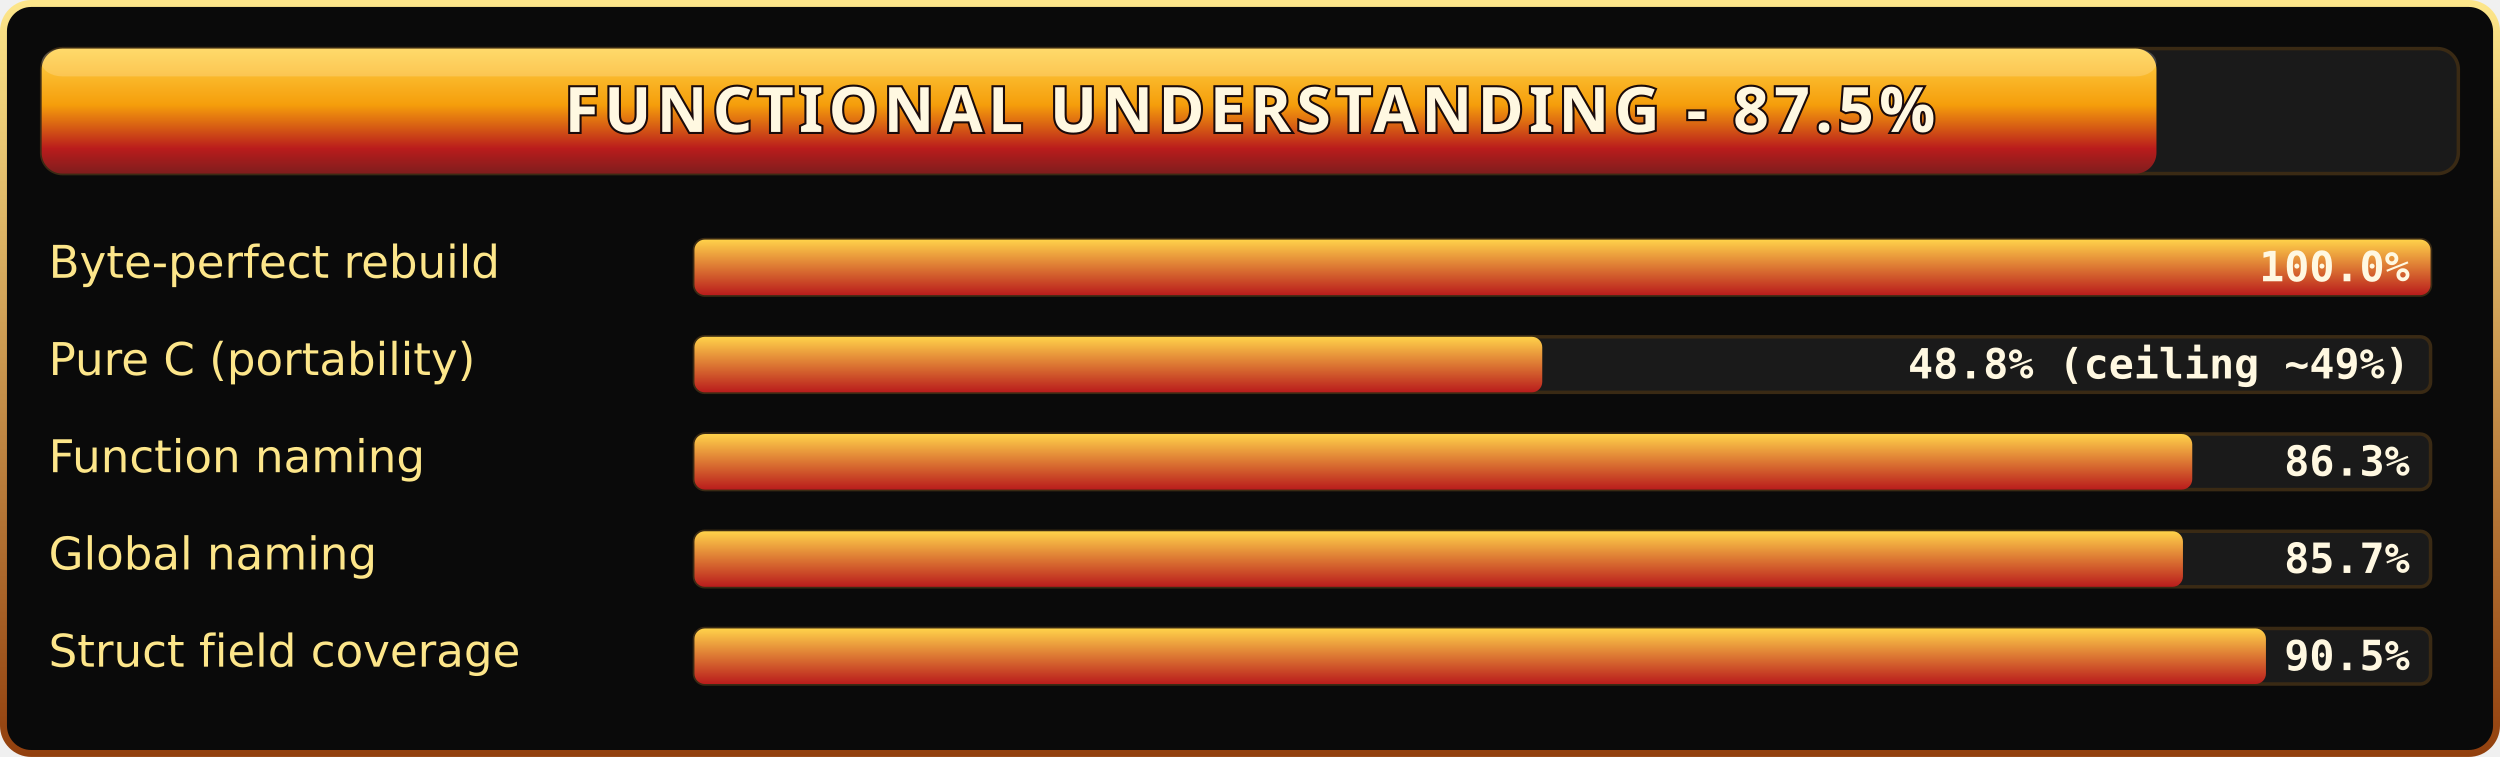
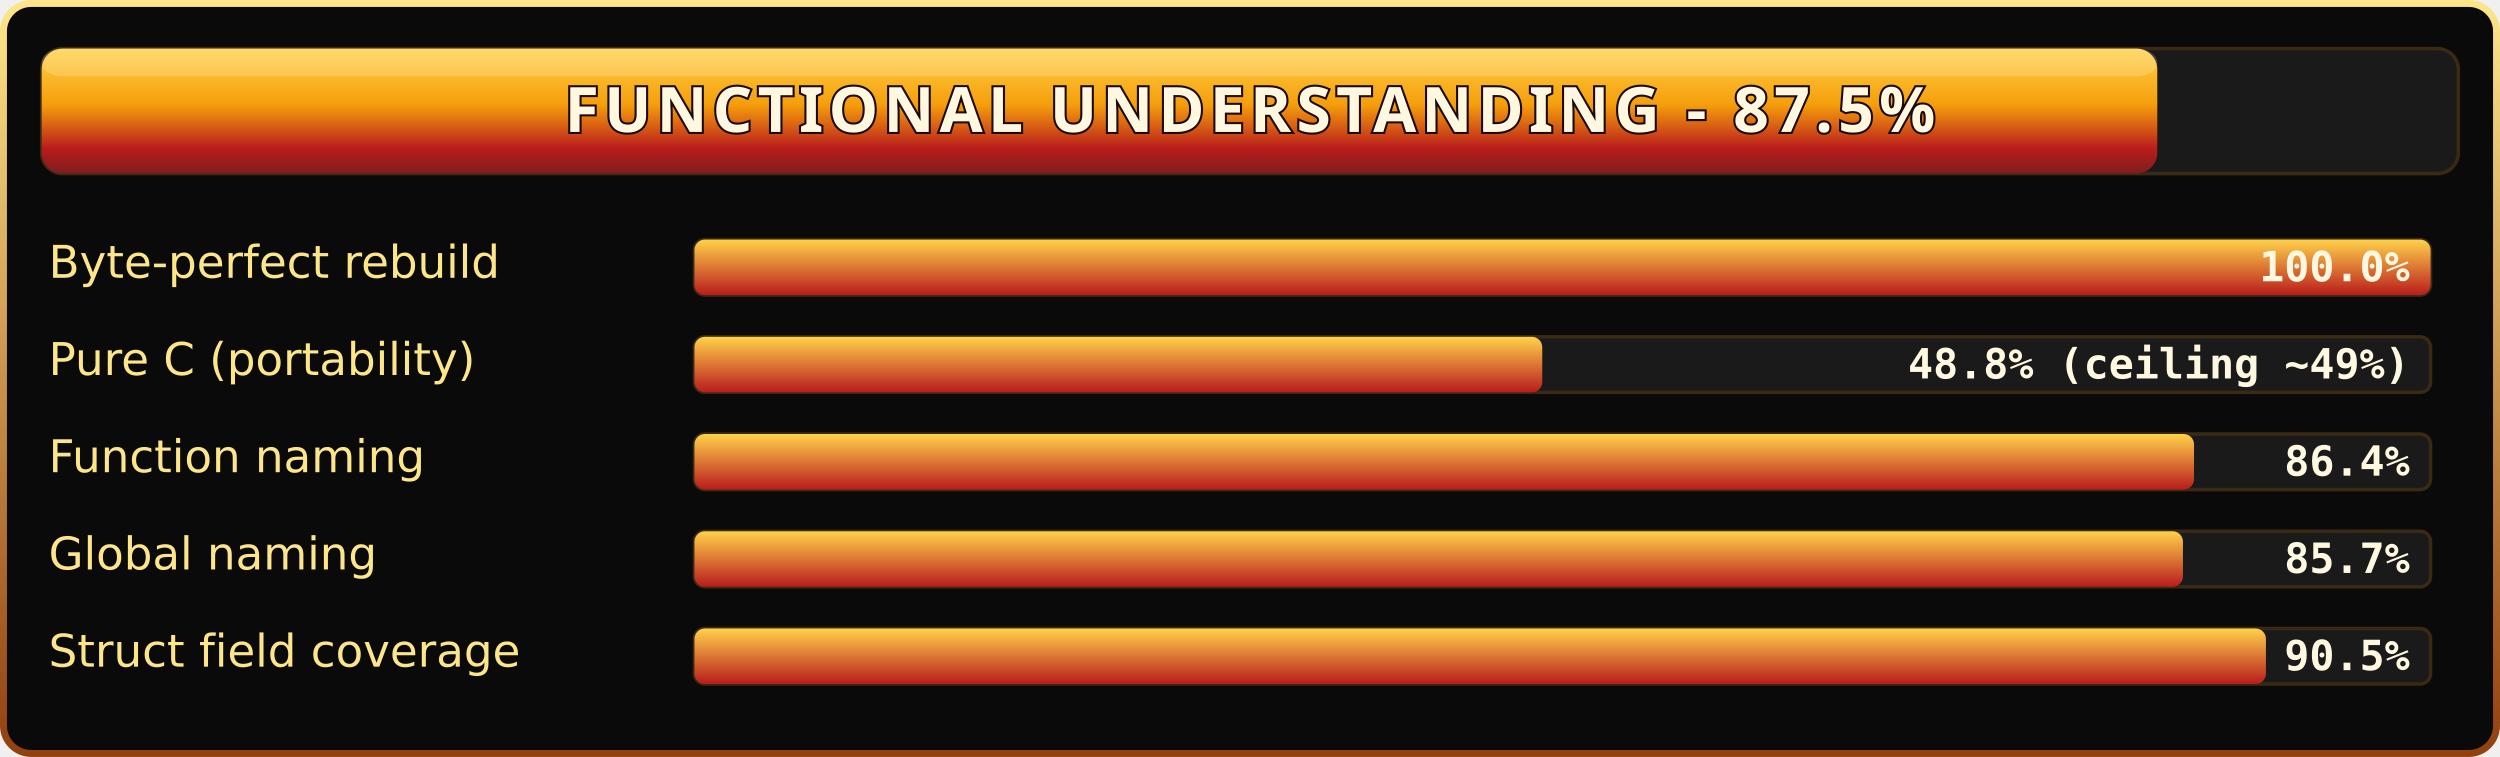
<svg xmlns="http://www.w3.org/2000/svg" width="720" height="218" viewBox="0 0 720 218" role="img" aria-label="MK4 decomp progress 87.5%">
  <defs>
    <linearGradient id="fillGrad" x1="0" y1="0" x2="0" y2="1">
      <stop offset="0%" stop-color="#ffd24a" />
      <stop offset="45%" stop-color="#f59e0b" />
      <stop offset="80%" stop-color="#b91c1c" />
      <stop offset="100%" stop-color="#7f1d1d" />
    </linearGradient>
    <linearGradient id="rowGrad" x1="0" y1="0" x2="0" y2="1">
      <stop offset="0%" stop-color="#ffd24a" />
      <stop offset="100%" stop-color="#b91c1c" />
    </linearGradient>
    <linearGradient id="borderGrad" x1="0" y1="0" x2="0" y2="1">
      <stop offset="0%" stop-color="#fde68a" />
      <stop offset="100%" stop-color="#92400e" />
    </linearGradient>
  </defs>
  <rect x="1" y="1" width="718" height="216" rx="8" ry="8" fill="#0a0a0a" stroke="url(#borderGrad)" stroke-width="2" />
  <rect x="12" y="14" width="696" height="36" rx="6" ry="6" fill="#1a1a1a" stroke="#3a2a14" stroke-width="1" />
-   <rect x="12" y="14" width="609.06" height="36" rx="6" ry="6" fill="url(#fillGrad)" />
-   <rect x="12" y="14" width="609.06" height="8" rx="6" ry="6" fill="#ffffff" opacity="0.18" />
+   <rect x="12" y="14" width="609.30" height="36" rx="6" ry="6" fill="url(#fillGrad)" />
+   <rect x="12" y="14" width="609.30" height="8" rx="6" ry="6" fill="#ffffff" opacity="0.18" />
  <text x="360.0" y="38.0" font-family="Impact, 'Arial Black', sans-serif" font-size="18" font-weight="900" text-anchor="middle" fill="#fff8e1" stroke="#1a0a0a" stroke-width="1.2" paint-order="stroke fill" letter-spacing="1.5">FUNCTIONAL UNDERSTANDING - 87.5%</text>
  <text x="14" y="80" font-family="'DejaVu Sans', Verdana, sans-serif" font-size="13" fill="#fde68a">Byte-perfect rebuild</text>
  <rect x="200" y="69" width="500" height="16" rx="3" ry="3" fill="#1a1a1a" stroke="#3a2a14" stroke-width="1" />
  <rect x="200" y="69" width="500.00" height="16" rx="3" ry="3" fill="url(#rowGrad)" />
  <text x="694" y="81" font-family="'DejaVu Sans Mono', monospace" font-size="12" fill="#fff8e1" text-anchor="end" font-weight="bold">100.0%</text>
  <text x="14" y="108" font-family="'DejaVu Sans', Verdana, sans-serif" font-size="13" fill="#fde68a">Pure C (portability)</text>
  <rect x="200" y="97" width="500" height="16" rx="3" ry="3" fill="#1a1a1a" stroke="#3a2a14" stroke-width="1" />
  <rect x="200" y="97" width="244.17" height="16" rx="3" ry="3" fill="url(#rowGrad)" />
  <text x="694" y="109" font-family="'DejaVu Sans Mono', monospace" font-size="12" fill="#fff8e1" text-anchor="end" font-weight="bold">48.8% (ceiling ~49%)</text>
  <text x="14" y="136" font-family="'DejaVu Sans', Verdana, sans-serif" font-size="13" fill="#fde68a">Function naming</text>
  <rect x="200" y="125" width="500" height="16" rx="3" ry="3" fill="#1a1a1a" stroke="#3a2a14" stroke-width="1" />
-   <rect x="200" y="125" width="431.37" height="16" rx="3" ry="3" fill="url(#rowGrad)" />
-   <text x="694" y="137" font-family="'DejaVu Sans Mono', monospace" font-size="12" fill="#fff8e1" text-anchor="end" font-weight="bold">86.3%</text>
+   <rect x="200" y="125" width="431.88" height="16" rx="3" ry="3" fill="url(#rowGrad)" />
+   <text x="694" y="137" font-family="'DejaVu Sans Mono', monospace" font-size="12" fill="#fff8e1" text-anchor="end" font-weight="bold">86.4%</text>
  <text x="14" y="164" font-family="'DejaVu Sans', Verdana, sans-serif" font-size="13" fill="#fde68a">Global naming</text>
  <rect x="200" y="153" width="500" height="16" rx="3" ry="3" fill="#1a1a1a" stroke="#3a2a14" stroke-width="1" />
  <rect x="200" y="153" width="428.69" height="16" rx="3" ry="3" fill="url(#rowGrad)" />
  <text x="694" y="165" font-family="'DejaVu Sans Mono', monospace" font-size="12" fill="#fff8e1" text-anchor="end" font-weight="bold">85.7%</text>
  <text x="14" y="192" font-family="'DejaVu Sans', Verdana, sans-serif" font-size="13" fill="#fde68a">Struct field coverage</text>
  <rect x="200" y="181" width="500" height="16" rx="3" ry="3" fill="#1a1a1a" stroke="#3a2a14" stroke-width="1" />
  <rect x="200" y="181" width="452.59" height="16" rx="3" ry="3" fill="url(#rowGrad)" />
  <text x="694" y="193" font-family="'DejaVu Sans Mono', monospace" font-size="12" fill="#fff8e1" text-anchor="end" font-weight="bold">90.5%</text>
</svg>
